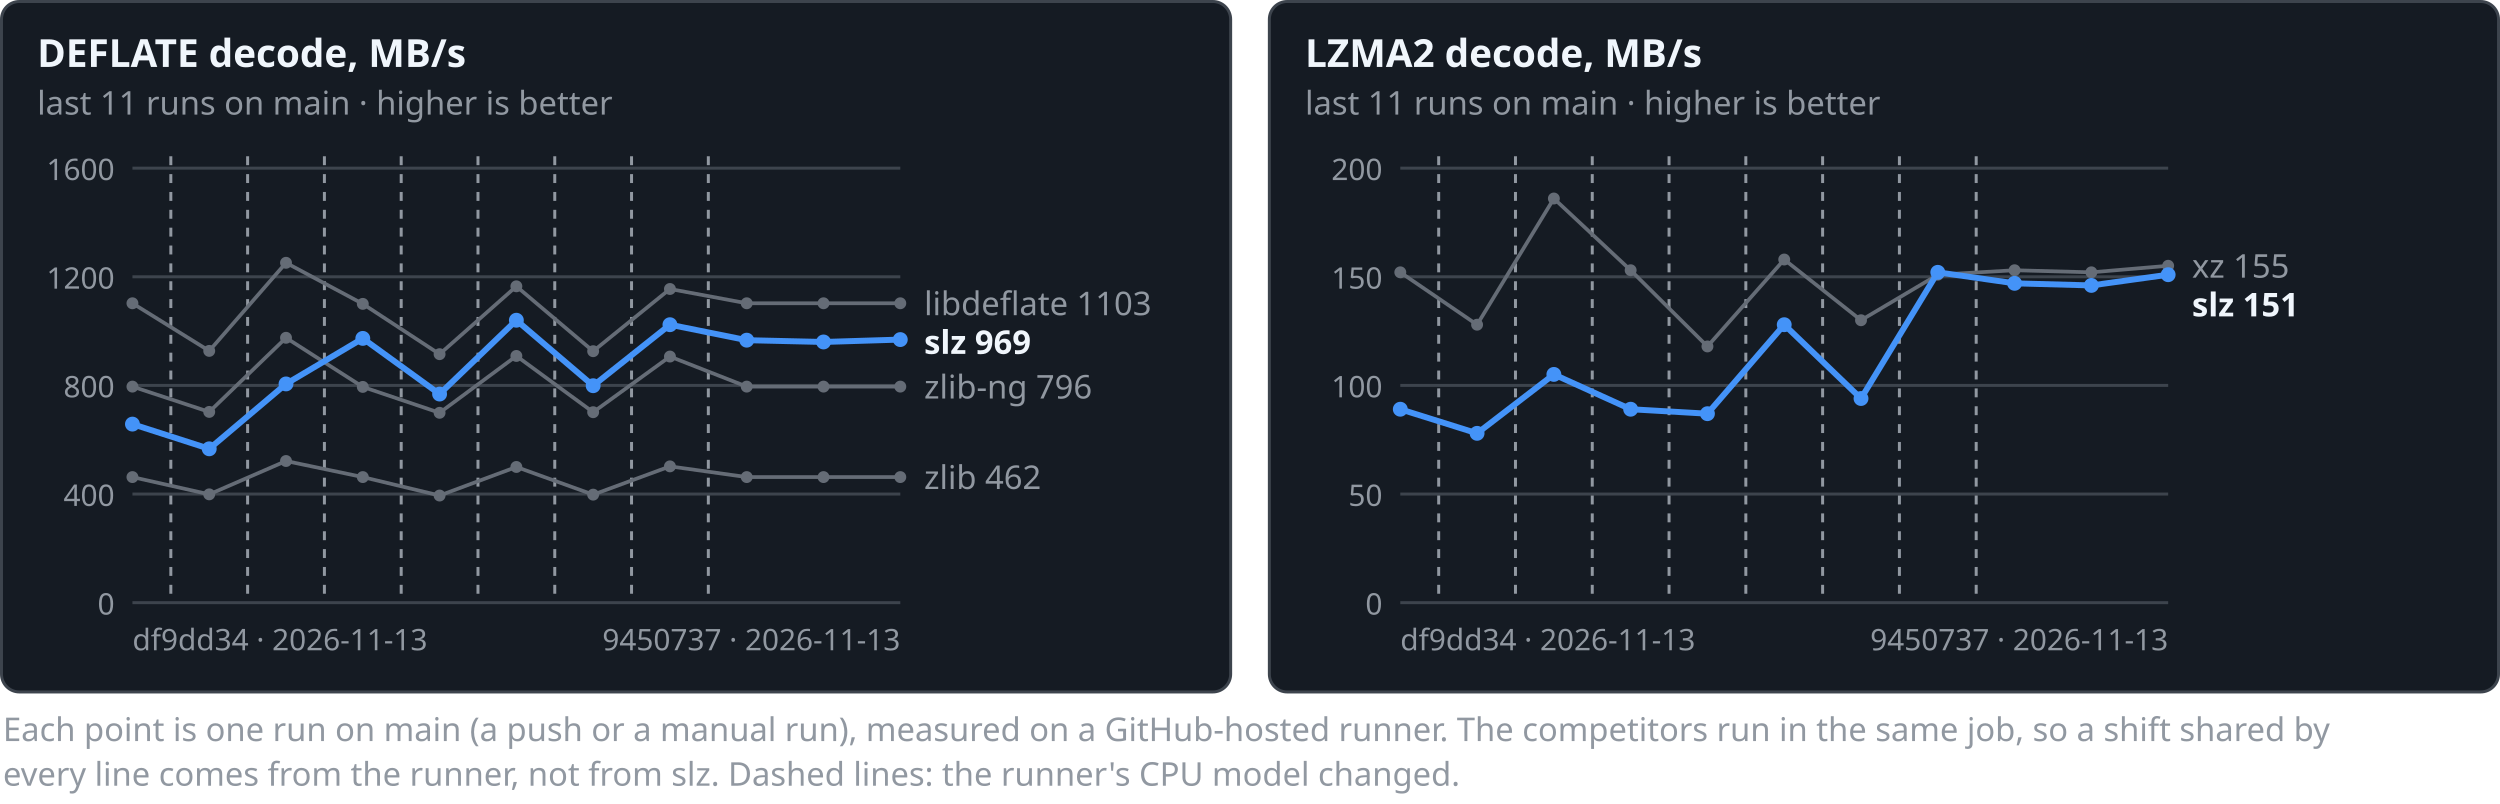
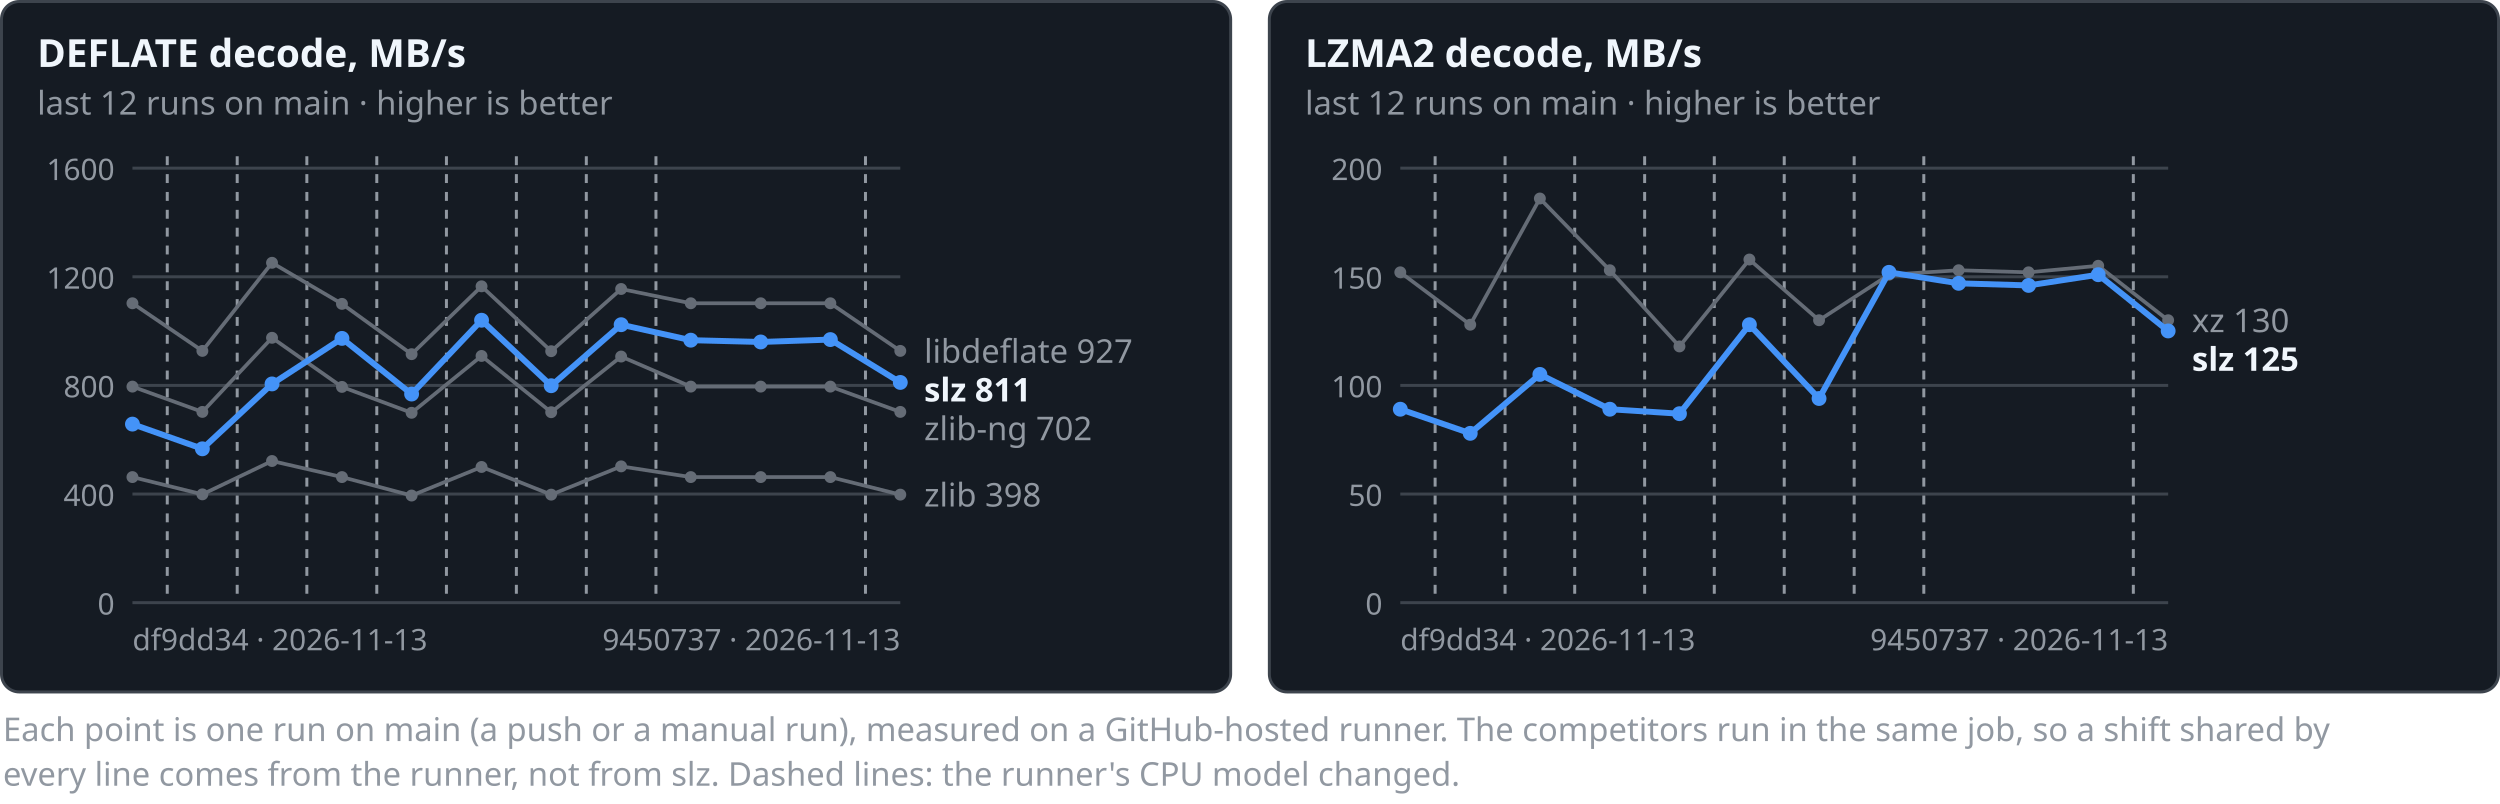
<svg xmlns="http://www.w3.org/2000/svg" width="840" height="270" viewBox="0 0 840 270" role="img" aria-labelledby="title desc">
  <style>text{font-family:-apple-system,BlinkMacSystemFont,'Segoe UI','Noto Sans',Helvetica,Arial,sans-serif;font-variant-numeric:tabular-nums}</style>
  <rect x="0.5" y="0.5" width="413.0" height="232.0" fill="#151b23" rx="6" stroke="#3d444d" />
  <text x="12.5" y="22.5" font-size="13" fill="#f0f6fc" font-weight="600">DEFLATE decode, MB/s</text>
-   <text x="12.5" y="38.5" font-size="11" fill="#9198a1">last 11 runs on main · higher is better</text>
+   <text x="12.5" y="38.5" font-size="11" fill="#9198a1">last 12 runs on main · higher is better</text>
  <line x1="44.5" y1="202.5" x2="302.5" y2="202.5" stroke="#3d444d" stroke-width="1" />
  <text x="38.5" y="206.5" font-size="10" fill="#9198a1" text-anchor="end">0</text>
  <line x1="44.5" y1="166.0" x2="302.5" y2="166.0" stroke="#3d444d" stroke-width="1" />
  <text x="38.5" y="170.0" font-size="10" fill="#9198a1" text-anchor="end">400</text>
  <line x1="44.5" y1="129.5" x2="302.5" y2="129.5" stroke="#3d444d" stroke-width="1" />
  <text x="38.5" y="133.5" font-size="10" fill="#9198a1" text-anchor="end">800</text>
  <line x1="44.5" y1="93.0" x2="302.5" y2="93.0" stroke="#3d444d" stroke-width="1" />
  <text x="38.5" y="97.0" font-size="10" fill="#9198a1" text-anchor="end">1200</text>
  <line x1="44.5" y1="56.5" x2="302.5" y2="56.5" stroke="#3d444d" stroke-width="1" />
  <text x="38.5" y="60.5" font-size="10" fill="#9198a1" text-anchor="end">1600</text>
-   <line x1="57.4" y1="52.5" x2="57.4" y2="202.5" stroke="#9198a1" stroke-width="1" stroke-dasharray="3 3" />
-   <line x1="83.2" y1="52.5" x2="83.2" y2="202.5" stroke="#9198a1" stroke-width="1" stroke-dasharray="3 3" />
-   <line x1="109.0" y1="52.5" x2="109.0" y2="202.5" stroke="#9198a1" stroke-width="1" stroke-dasharray="3 3" />
-   <line x1="134.8" y1="52.5" x2="134.8" y2="202.5" stroke="#9198a1" stroke-width="1" stroke-dasharray="3 3" />
-   <line x1="160.6" y1="52.5" x2="160.6" y2="202.5" stroke="#9198a1" stroke-width="1" stroke-dasharray="3 3" />
-   <line x1="186.4" y1="52.5" x2="186.4" y2="202.5" stroke="#9198a1" stroke-width="1" stroke-dasharray="3 3" />
-   <line x1="212.2" y1="52.5" x2="212.2" y2="202.5" stroke="#9198a1" stroke-width="1" stroke-dasharray="3 3" />
-   <line x1="238.0" y1="52.5" x2="238.0" y2="202.5" stroke="#9198a1" stroke-width="1" stroke-dasharray="3 3" />
-   <polyline points="44.5,101.9 70.3,117.9 96.1,88.3 121.9,102.1 147.7,119.0 173.5,96.2 199.3,118.0 225.1,97.1 250.9,101.9 276.7,101.9 302.5,101.9" fill="none" stroke="#656c76" stroke-width="1.25" stroke-linejoin="round" stroke-linecap="round" />
+   <line x1="56.2" y1="52.5" x2="56.2" y2="202.5" stroke="#9198a1" stroke-width="1" stroke-dasharray="3 3" />
+   <line x1="79.7" y1="52.5" x2="79.7" y2="202.5" stroke="#9198a1" stroke-width="1" stroke-dasharray="3 3" />
+   <line x1="103.1" y1="52.5" x2="103.1" y2="202.5" stroke="#9198a1" stroke-width="1" stroke-dasharray="3 3" />
+   <line x1="126.6" y1="52.5" x2="126.6" y2="202.5" stroke="#9198a1" stroke-width="1" stroke-dasharray="3 3" />
+   <line x1="150.0" y1="52.5" x2="150.0" y2="202.5" stroke="#9198a1" stroke-width="1" stroke-dasharray="3 3" />
+   <line x1="173.5" y1="52.5" x2="173.5" y2="202.5" stroke="#9198a1" stroke-width="1" stroke-dasharray="3 3" />
+   <line x1="197.0" y1="52.5" x2="197.0" y2="202.5" stroke="#9198a1" stroke-width="1" stroke-dasharray="3 3" />
+   <line x1="220.4" y1="52.5" x2="220.4" y2="202.5" stroke="#9198a1" stroke-width="1" stroke-dasharray="3 3" />
+   <line x1="290.8" y1="52.5" x2="290.8" y2="202.5" stroke="#9198a1" stroke-width="1" stroke-dasharray="3 3" />
+   <polyline points="44.5,101.9 68.0,117.9 91.4,88.3 114.9,102.1 138.3,119.0 161.8,96.2 185.2,118.0 208.7,97.1 232.1,101.9 255.6,101.9 279.0,101.9 302.5,117.9" fill="none" stroke="#656c76" stroke-width="1.25" stroke-linejoin="round" stroke-linecap="round" />
  <circle cx="44.5" cy="101.9" r="2" fill="#656c76" />
-   <circle cx="70.3" cy="117.9" r="2" fill="#656c76" />
-   <circle cx="96.1" cy="88.3" r="2" fill="#656c76" />
-   <circle cx="121.9" cy="102.1" r="2" fill="#656c76" />
-   <circle cx="147.7" cy="119.0" r="2" fill="#656c76" />
-   <circle cx="173.5" cy="96.2" r="2" fill="#656c76" />
-   <circle cx="199.3" cy="118.0" r="2" fill="#656c76" />
-   <circle cx="225.1" cy="97.1" r="2" fill="#656c76" />
-   <circle cx="250.9" cy="101.9" r="2" fill="#656c76" />
-   <circle cx="276.7" cy="101.9" r="2" fill="#656c76" />
-   <circle cx="302.5" cy="101.9" r="2" fill="#656c76" />
-   <polyline points="44.5,129.9 70.3,138.4 96.1,113.5 121.9,130.0 147.7,138.7 173.5,119.6 199.3,138.5 225.1,119.8 250.9,129.9 276.7,129.9 302.5,129.9" fill="none" stroke="#656c76" stroke-width="1.25" stroke-linejoin="round" stroke-linecap="round" />
+   <circle cx="68.0" cy="117.9" r="2" fill="#656c76" />
+   <circle cx="91.4" cy="88.3" r="2" fill="#656c76" />
+   <circle cx="114.9" cy="102.1" r="2" fill="#656c76" />
+   <circle cx="138.3" cy="119.0" r="2" fill="#656c76" />
+   <circle cx="161.8" cy="96.2" r="2" fill="#656c76" />
+   <circle cx="185.2" cy="118.0" r="2" fill="#656c76" />
+   <circle cx="208.7" cy="97.1" r="2" fill="#656c76" />
+   <circle cx="232.1" cy="101.9" r="2" fill="#656c76" />
+   <circle cx="255.6" cy="101.9" r="2" fill="#656c76" />
+   <circle cx="279.0" cy="101.9" r="2" fill="#656c76" />
+   <circle cx="302.5" cy="117.9" r="2" fill="#656c76" />
+   <polyline points="44.5,129.9 68.0,138.4 91.4,113.5 114.9,130.0 138.3,138.7 161.8,119.6 185.2,138.5 208.7,119.8 232.1,129.9 255.6,129.9 279.0,129.9 302.5,138.4" fill="none" stroke="#656c76" stroke-width="1.25" stroke-linejoin="round" stroke-linecap="round" />
  <circle cx="44.5" cy="129.9" r="2" fill="#656c76" />
-   <circle cx="70.3" cy="138.4" r="2" fill="#656c76" />
-   <circle cx="96.1" cy="113.5" r="2" fill="#656c76" />
-   <circle cx="121.9" cy="130.0" r="2" fill="#656c76" />
-   <circle cx="147.7" cy="138.7" r="2" fill="#656c76" />
-   <circle cx="173.5" cy="119.6" r="2" fill="#656c76" />
-   <circle cx="199.3" cy="138.5" r="2" fill="#656c76" />
-   <circle cx="225.1" cy="119.8" r="2" fill="#656c76" />
-   <circle cx="250.9" cy="129.9" r="2" fill="#656c76" />
-   <circle cx="276.7" cy="129.9" r="2" fill="#656c76" />
-   <circle cx="302.5" cy="129.9" r="2" fill="#656c76" />
-   <polyline points="44.5,160.3 70.3,166.1 96.1,154.9 121.9,160.3 147.7,166.5 173.5,156.9 199.3,166.2 225.1,156.7 250.9,160.3 276.7,160.3 302.5,160.3" fill="none" stroke="#656c76" stroke-width="1.25" stroke-linejoin="round" stroke-linecap="round" />
+   <circle cx="68.0" cy="138.4" r="2" fill="#656c76" />
+   <circle cx="91.4" cy="113.5" r="2" fill="#656c76" />
+   <circle cx="114.9" cy="130.0" r="2" fill="#656c76" />
+   <circle cx="138.3" cy="138.7" r="2" fill="#656c76" />
+   <circle cx="161.8" cy="119.6" r="2" fill="#656c76" />
+   <circle cx="185.2" cy="138.5" r="2" fill="#656c76" />
+   <circle cx="208.7" cy="119.8" r="2" fill="#656c76" />
+   <circle cx="232.1" cy="129.9" r="2" fill="#656c76" />
+   <circle cx="255.6" cy="129.9" r="2" fill="#656c76" />
+   <circle cx="279.0" cy="129.9" r="2" fill="#656c76" />
+   <circle cx="302.5" cy="138.4" r="2" fill="#656c76" />
+   <polyline points="44.5,160.3 68.0,166.1 91.4,154.9 114.9,160.3 138.3,166.5 161.8,156.9 185.2,166.2 208.7,156.7 232.1,160.3 255.6,160.3 279.0,160.3 302.5,166.2" fill="none" stroke="#656c76" stroke-width="1.25" stroke-linejoin="round" stroke-linecap="round" />
  <circle cx="44.5" cy="160.3" r="2" fill="#656c76" />
-   <circle cx="70.3" cy="166.1" r="2" fill="#656c76" />
-   <circle cx="96.1" cy="154.9" r="2" fill="#656c76" />
-   <circle cx="121.9" cy="160.3" r="2" fill="#656c76" />
-   <circle cx="147.7" cy="166.5" r="2" fill="#656c76" />
-   <circle cx="173.5" cy="156.9" r="2" fill="#656c76" />
-   <circle cx="199.3" cy="166.2" r="2" fill="#656c76" />
-   <circle cx="225.1" cy="156.7" r="2" fill="#656c76" />
-   <circle cx="250.9" cy="160.3" r="2" fill="#656c76" />
-   <circle cx="276.7" cy="160.3" r="2" fill="#656c76" />
-   <circle cx="302.5" cy="160.3" r="2" fill="#656c76" />
-   <polyline points="44.5,142.5 70.3,150.8 96.1,129.0 121.9,113.7 147.7,132.4 173.5,107.6 199.3,129.6 225.1,109.1 250.9,114.3 276.7,114.9 302.5,114.1" fill="none" stroke="#4493f8" stroke-width="2" stroke-linejoin="round" stroke-linecap="round" />
+   <circle cx="68.0" cy="166.1" r="2" fill="#656c76" />
+   <circle cx="91.4" cy="154.9" r="2" fill="#656c76" />
+   <circle cx="114.9" cy="160.3" r="2" fill="#656c76" />
+   <circle cx="138.3" cy="166.5" r="2" fill="#656c76" />
+   <circle cx="161.8" cy="156.9" r="2" fill="#656c76" />
+   <circle cx="185.2" cy="166.2" r="2" fill="#656c76" />
+   <circle cx="208.7" cy="156.7" r="2" fill="#656c76" />
+   <circle cx="232.1" cy="160.3" r="2" fill="#656c76" />
+   <circle cx="255.6" cy="160.3" r="2" fill="#656c76" />
+   <circle cx="279.0" cy="160.3" r="2" fill="#656c76" />
+   <circle cx="302.5" cy="166.2" r="2" fill="#656c76" />
+   <polyline points="44.5,142.5 68.0,150.8 91.4,129.0 114.9,113.7 138.3,132.4 161.8,107.6 185.2,129.6 208.7,109.1 232.1,114.3 255.6,114.9 279.0,114.1 302.5,128.5" fill="none" stroke="#4493f8" stroke-width="2" stroke-linejoin="round" stroke-linecap="round" />
  <circle cx="44.5" cy="142.5" r="2.5" fill="#4493f8" />
-   <circle cx="70.3" cy="150.8" r="2.5" fill="#4493f8" />
-   <circle cx="96.1" cy="129.0" r="2.5" fill="#4493f8" />
-   <circle cx="121.9" cy="113.7" r="2.5" fill="#4493f8" />
-   <circle cx="147.7" cy="132.4" r="2.5" fill="#4493f8" />
-   <circle cx="173.5" cy="107.6" r="2.5" fill="#4493f8" />
-   <circle cx="199.3" cy="129.6" r="2.5" fill="#4493f8" />
-   <circle cx="225.1" cy="109.1" r="2.5" fill="#4493f8" />
-   <circle cx="250.9" cy="114.3" r="2.5" fill="#4493f8" />
-   <circle cx="276.7" cy="114.9" r="2.5" fill="#4493f8" />
-   <circle cx="302.5" cy="114.1" r="2.5" fill="#4493f8" />
-   <text x="310.5" y="105.9" font-size="11" fill="#9198a1">libdeflate 1103</text>
-   <text x="310.5" y="118.9" font-size="11" fill="#f0f6fc" font-weight="600">slz 969</text>
-   <text x="310.5" y="133.9" font-size="11" fill="#9198a1">zlib-ng 796</text>
-   <text x="310.5" y="164.3" font-size="11" fill="#9198a1">zlib 462</text>
+   <circle cx="68.0" cy="150.8" r="2.5" fill="#4493f8" />
+   <circle cx="91.4" cy="129.0" r="2.5" fill="#4493f8" />
+   <circle cx="114.9" cy="113.7" r="2.5" fill="#4493f8" />
+   <circle cx="138.3" cy="132.4" r="2.5" fill="#4493f8" />
+   <circle cx="161.8" cy="107.6" r="2.5" fill="#4493f8" />
+   <circle cx="185.2" cy="129.6" r="2.5" fill="#4493f8" />
+   <circle cx="208.7" cy="109.1" r="2.5" fill="#4493f8" />
+   <circle cx="232.1" cy="114.3" r="2.5" fill="#4493f8" />
+   <circle cx="255.6" cy="114.9" r="2.5" fill="#4493f8" />
+   <circle cx="279.0" cy="114.1" r="2.5" fill="#4493f8" />
+   <circle cx="302.5" cy="128.5" r="2.5" fill="#4493f8" />
+   <text x="310.5" y="121.9" font-size="11" fill="#9198a1">libdeflate 927</text>
+   <text x="310.5" y="134.9" font-size="11" fill="#f0f6fc" font-weight="600">slz 811</text>
+   <text x="310.5" y="147.9" font-size="11" fill="#9198a1">zlib-ng 702</text>
+   <text x="310.5" y="170.2" font-size="11" fill="#9198a1">zlib 398</text>
  <text x="44.5" y="218.5" font-size="10" fill="#9198a1">df9dd34 · 2026-11-13</text>
  <text x="302.5" y="218.5" font-size="10" fill="#9198a1" text-anchor="end">9450737 · 2026-11-13</text>
  <rect x="426.5" y="0.5" width="413.0" height="232.0" fill="#151b23" rx="6" stroke="#3d444d" />
  <text x="438.5" y="22.5" font-size="13" fill="#f0f6fc" font-weight="600">LZMA2 decode, MB/s</text>
-   <text x="438.5" y="38.5" font-size="11" fill="#9198a1">last 11 runs on main · higher is better</text>
+   <text x="438.5" y="38.5" font-size="11" fill="#9198a1">last 12 runs on main · higher is better</text>
  <line x1="470.5" y1="202.5" x2="728.5" y2="202.5" stroke="#3d444d" stroke-width="1" />
  <text x="464.5" y="206.5" font-size="10" fill="#9198a1" text-anchor="end">0</text>
  <line x1="470.5" y1="166.0" x2="728.5" y2="166.0" stroke="#3d444d" stroke-width="1" />
  <text x="464.5" y="170.0" font-size="10" fill="#9198a1" text-anchor="end">50</text>
  <line x1="470.5" y1="129.5" x2="728.5" y2="129.5" stroke="#3d444d" stroke-width="1" />
  <text x="464.5" y="133.5" font-size="10" fill="#9198a1" text-anchor="end">100</text>
  <line x1="470.5" y1="93.0" x2="728.5" y2="93.0" stroke="#3d444d" stroke-width="1" />
  <text x="464.5" y="97.0" font-size="10" fill="#9198a1" text-anchor="end">150</text>
  <line x1="470.5" y1="56.5" x2="728.5" y2="56.5" stroke="#3d444d" stroke-width="1" />
  <text x="464.5" y="60.5" font-size="10" fill="#9198a1" text-anchor="end">200</text>
-   <line x1="483.4" y1="52.5" x2="483.4" y2="202.5" stroke="#9198a1" stroke-width="1" stroke-dasharray="3 3" />
-   <line x1="509.2" y1="52.5" x2="509.2" y2="202.5" stroke="#9198a1" stroke-width="1" stroke-dasharray="3 3" />
-   <line x1="535.0" y1="52.5" x2="535.0" y2="202.5" stroke="#9198a1" stroke-width="1" stroke-dasharray="3 3" />
-   <line x1="560.8" y1="52.5" x2="560.8" y2="202.5" stroke="#9198a1" stroke-width="1" stroke-dasharray="3 3" />
-   <line x1="586.6" y1="52.5" x2="586.6" y2="202.5" stroke="#9198a1" stroke-width="1" stroke-dasharray="3 3" />
-   <line x1="612.4" y1="52.5" x2="612.4" y2="202.5" stroke="#9198a1" stroke-width="1" stroke-dasharray="3 3" />
-   <line x1="638.2" y1="52.5" x2="638.2" y2="202.5" stroke="#9198a1" stroke-width="1" stroke-dasharray="3 3" />
-   <line x1="664.0" y1="52.5" x2="664.0" y2="202.5" stroke="#9198a1" stroke-width="1" stroke-dasharray="3 3" />
-   <polyline points="470.5,91.5 496.3,109.1 522.1,66.7 547.9,90.8 573.7,116.4 599.5,87.2 625.3,107.6 651.1,92.3 676.9,90.8 702.7,91.5 728.5,89.3" fill="none" stroke="#656c76" stroke-width="1.25" stroke-linejoin="round" stroke-linecap="round" />
+   <line x1="482.2" y1="52.5" x2="482.2" y2="202.5" stroke="#9198a1" stroke-width="1" stroke-dasharray="3 3" />
+   <line x1="505.7" y1="52.5" x2="505.7" y2="202.5" stroke="#9198a1" stroke-width="1" stroke-dasharray="3 3" />
+   <line x1="529.1" y1="52.5" x2="529.1" y2="202.5" stroke="#9198a1" stroke-width="1" stroke-dasharray="3 3" />
+   <line x1="552.6" y1="52.5" x2="552.6" y2="202.5" stroke="#9198a1" stroke-width="1" stroke-dasharray="3 3" />
+   <line x1="576.0" y1="52.5" x2="576.0" y2="202.5" stroke="#9198a1" stroke-width="1" stroke-dasharray="3 3" />
+   <line x1="599.5" y1="52.5" x2="599.5" y2="202.5" stroke="#9198a1" stroke-width="1" stroke-dasharray="3 3" />
+   <line x1="623.0" y1="52.5" x2="623.0" y2="202.5" stroke="#9198a1" stroke-width="1" stroke-dasharray="3 3" />
+   <line x1="646.4" y1="52.5" x2="646.4" y2="202.5" stroke="#9198a1" stroke-width="1" stroke-dasharray="3 3" />
+   <line x1="716.8" y1="52.5" x2="716.8" y2="202.5" stroke="#9198a1" stroke-width="1" stroke-dasharray="3 3" />
+   <polyline points="470.5,91.5 494.0,109.1 517.4,66.7 540.9,90.8 564.3,116.4 587.8,87.2 611.2,107.6 634.7,92.3 658.1,90.8 681.6,91.5 705.0,89.3 728.5,107.6" fill="none" stroke="#656c76" stroke-width="1.25" stroke-linejoin="round" stroke-linecap="round" />
  <circle cx="470.5" cy="91.5" r="2" fill="#656c76" />
-   <circle cx="496.3" cy="109.1" r="2" fill="#656c76" />
-   <circle cx="522.1" cy="66.7" r="2" fill="#656c76" />
-   <circle cx="547.9" cy="90.8" r="2" fill="#656c76" />
-   <circle cx="573.7" cy="116.4" r="2" fill="#656c76" />
-   <circle cx="599.5" cy="87.2" r="2" fill="#656c76" />
-   <circle cx="625.3" cy="107.6" r="2" fill="#656c76" />
-   <circle cx="651.1" cy="92.3" r="2" fill="#656c76" />
-   <circle cx="676.9" cy="90.8" r="2" fill="#656c76" />
-   <circle cx="702.7" cy="91.5" r="2" fill="#656c76" />
-   <circle cx="728.5" cy="89.3" r="2" fill="#656c76" />
-   <polyline points="470.5,137.5 496.3,145.6 522.1,125.8 547.9,137.5 573.7,139.0 599.5,109.1 625.3,133.9 651.1,91.5 676.9,95.2 702.7,95.9 728.5,92.3" fill="none" stroke="#4493f8" stroke-width="2" stroke-linejoin="round" stroke-linecap="round" />
+   <circle cx="494.0" cy="109.1" r="2" fill="#656c76" />
+   <circle cx="517.4" cy="66.7" r="2" fill="#656c76" />
+   <circle cx="540.9" cy="90.8" r="2" fill="#656c76" />
+   <circle cx="564.3" cy="116.4" r="2" fill="#656c76" />
+   <circle cx="587.8" cy="87.2" r="2" fill="#656c76" />
+   <circle cx="611.2" cy="107.6" r="2" fill="#656c76" />
+   <circle cx="634.7" cy="92.3" r="2" fill="#656c76" />
+   <circle cx="658.1" cy="90.8" r="2" fill="#656c76" />
+   <circle cx="681.6" cy="91.5" r="2" fill="#656c76" />
+   <circle cx="705.0" cy="89.3" r="2" fill="#656c76" />
+   <circle cx="728.5" cy="107.6" r="2" fill="#656c76" />
+   <polyline points="470.5,137.5 494.0,145.6 517.4,125.8 540.9,137.5 564.3,139.0 587.8,109.1 611.2,133.9 634.7,91.5 658.1,95.2 681.6,95.9 705.0,92.3 728.5,111.2" fill="none" stroke="#4493f8" stroke-width="2" stroke-linejoin="round" stroke-linecap="round" />
  <circle cx="470.5" cy="137.5" r="2.5" fill="#4493f8" />
-   <circle cx="496.3" cy="145.6" r="2.5" fill="#4493f8" />
-   <circle cx="522.1" cy="125.8" r="2.5" fill="#4493f8" />
-   <circle cx="547.9" cy="137.5" r="2.5" fill="#4493f8" />
-   <circle cx="573.7" cy="139.0" r="2.5" fill="#4493f8" />
-   <circle cx="599.5" cy="109.1" r="2.5" fill="#4493f8" />
-   <circle cx="625.3" cy="133.9" r="2.5" fill="#4493f8" />
-   <circle cx="651.1" cy="91.5" r="2.5" fill="#4493f8" />
-   <circle cx="676.9" cy="95.2" r="2.5" fill="#4493f8" />
-   <circle cx="702.7" cy="95.9" r="2.5" fill="#4493f8" />
-   <circle cx="728.5" cy="92.3" r="2.5" fill="#4493f8" />
-   <text x="736.5" y="93.3" font-size="11" fill="#9198a1">xz 155</text>
-   <text x="736.5" y="106.3" font-size="11" fill="#f0f6fc" font-weight="600">slz 151</text>
+   <circle cx="494.0" cy="145.6" r="2.5" fill="#4493f8" />
+   <circle cx="517.4" cy="125.8" r="2.5" fill="#4493f8" />
+   <circle cx="540.9" cy="137.5" r="2.5" fill="#4493f8" />
+   <circle cx="564.3" cy="139.0" r="2.5" fill="#4493f8" />
+   <circle cx="587.8" cy="109.1" r="2.5" fill="#4493f8" />
+   <circle cx="611.2" cy="133.9" r="2.5" fill="#4493f8" />
+   <circle cx="634.7" cy="91.5" r="2.5" fill="#4493f8" />
+   <circle cx="658.1" cy="95.2" r="2.5" fill="#4493f8" />
+   <circle cx="681.6" cy="95.9" r="2.5" fill="#4493f8" />
+   <circle cx="705.0" cy="92.3" r="2.5" fill="#4493f8" />
+   <circle cx="728.5" cy="111.2" r="2.5" fill="#4493f8" />
+   <text x="736.5" y="111.6" font-size="11" fill="#9198a1">xz 130</text>
+   <text x="736.5" y="124.6" font-size="11" fill="#f0f6fc" font-weight="600">slz 125</text>
  <text x="470.5" y="218.5" font-size="10" fill="#9198a1">df9dd34 · 2026-11-13</text>
  <text x="728.5" y="218.5" font-size="10" fill="#9198a1" text-anchor="end">9450737 · 2026-11-13</text>
  <text x="1.0" y="249.0" font-size="11" fill="#9198a1">Each point is one run on main (a push or a manual run), measured on a GitHub-hosted runner. The competitors run in the same job, so a shift shared by</text>
  <text x="1.0" y="264.0" font-size="11" fill="#9198a1">every line comes from the runner, not from slz. Dashed lines: the runner's CPU model changed.</text>
</svg>
